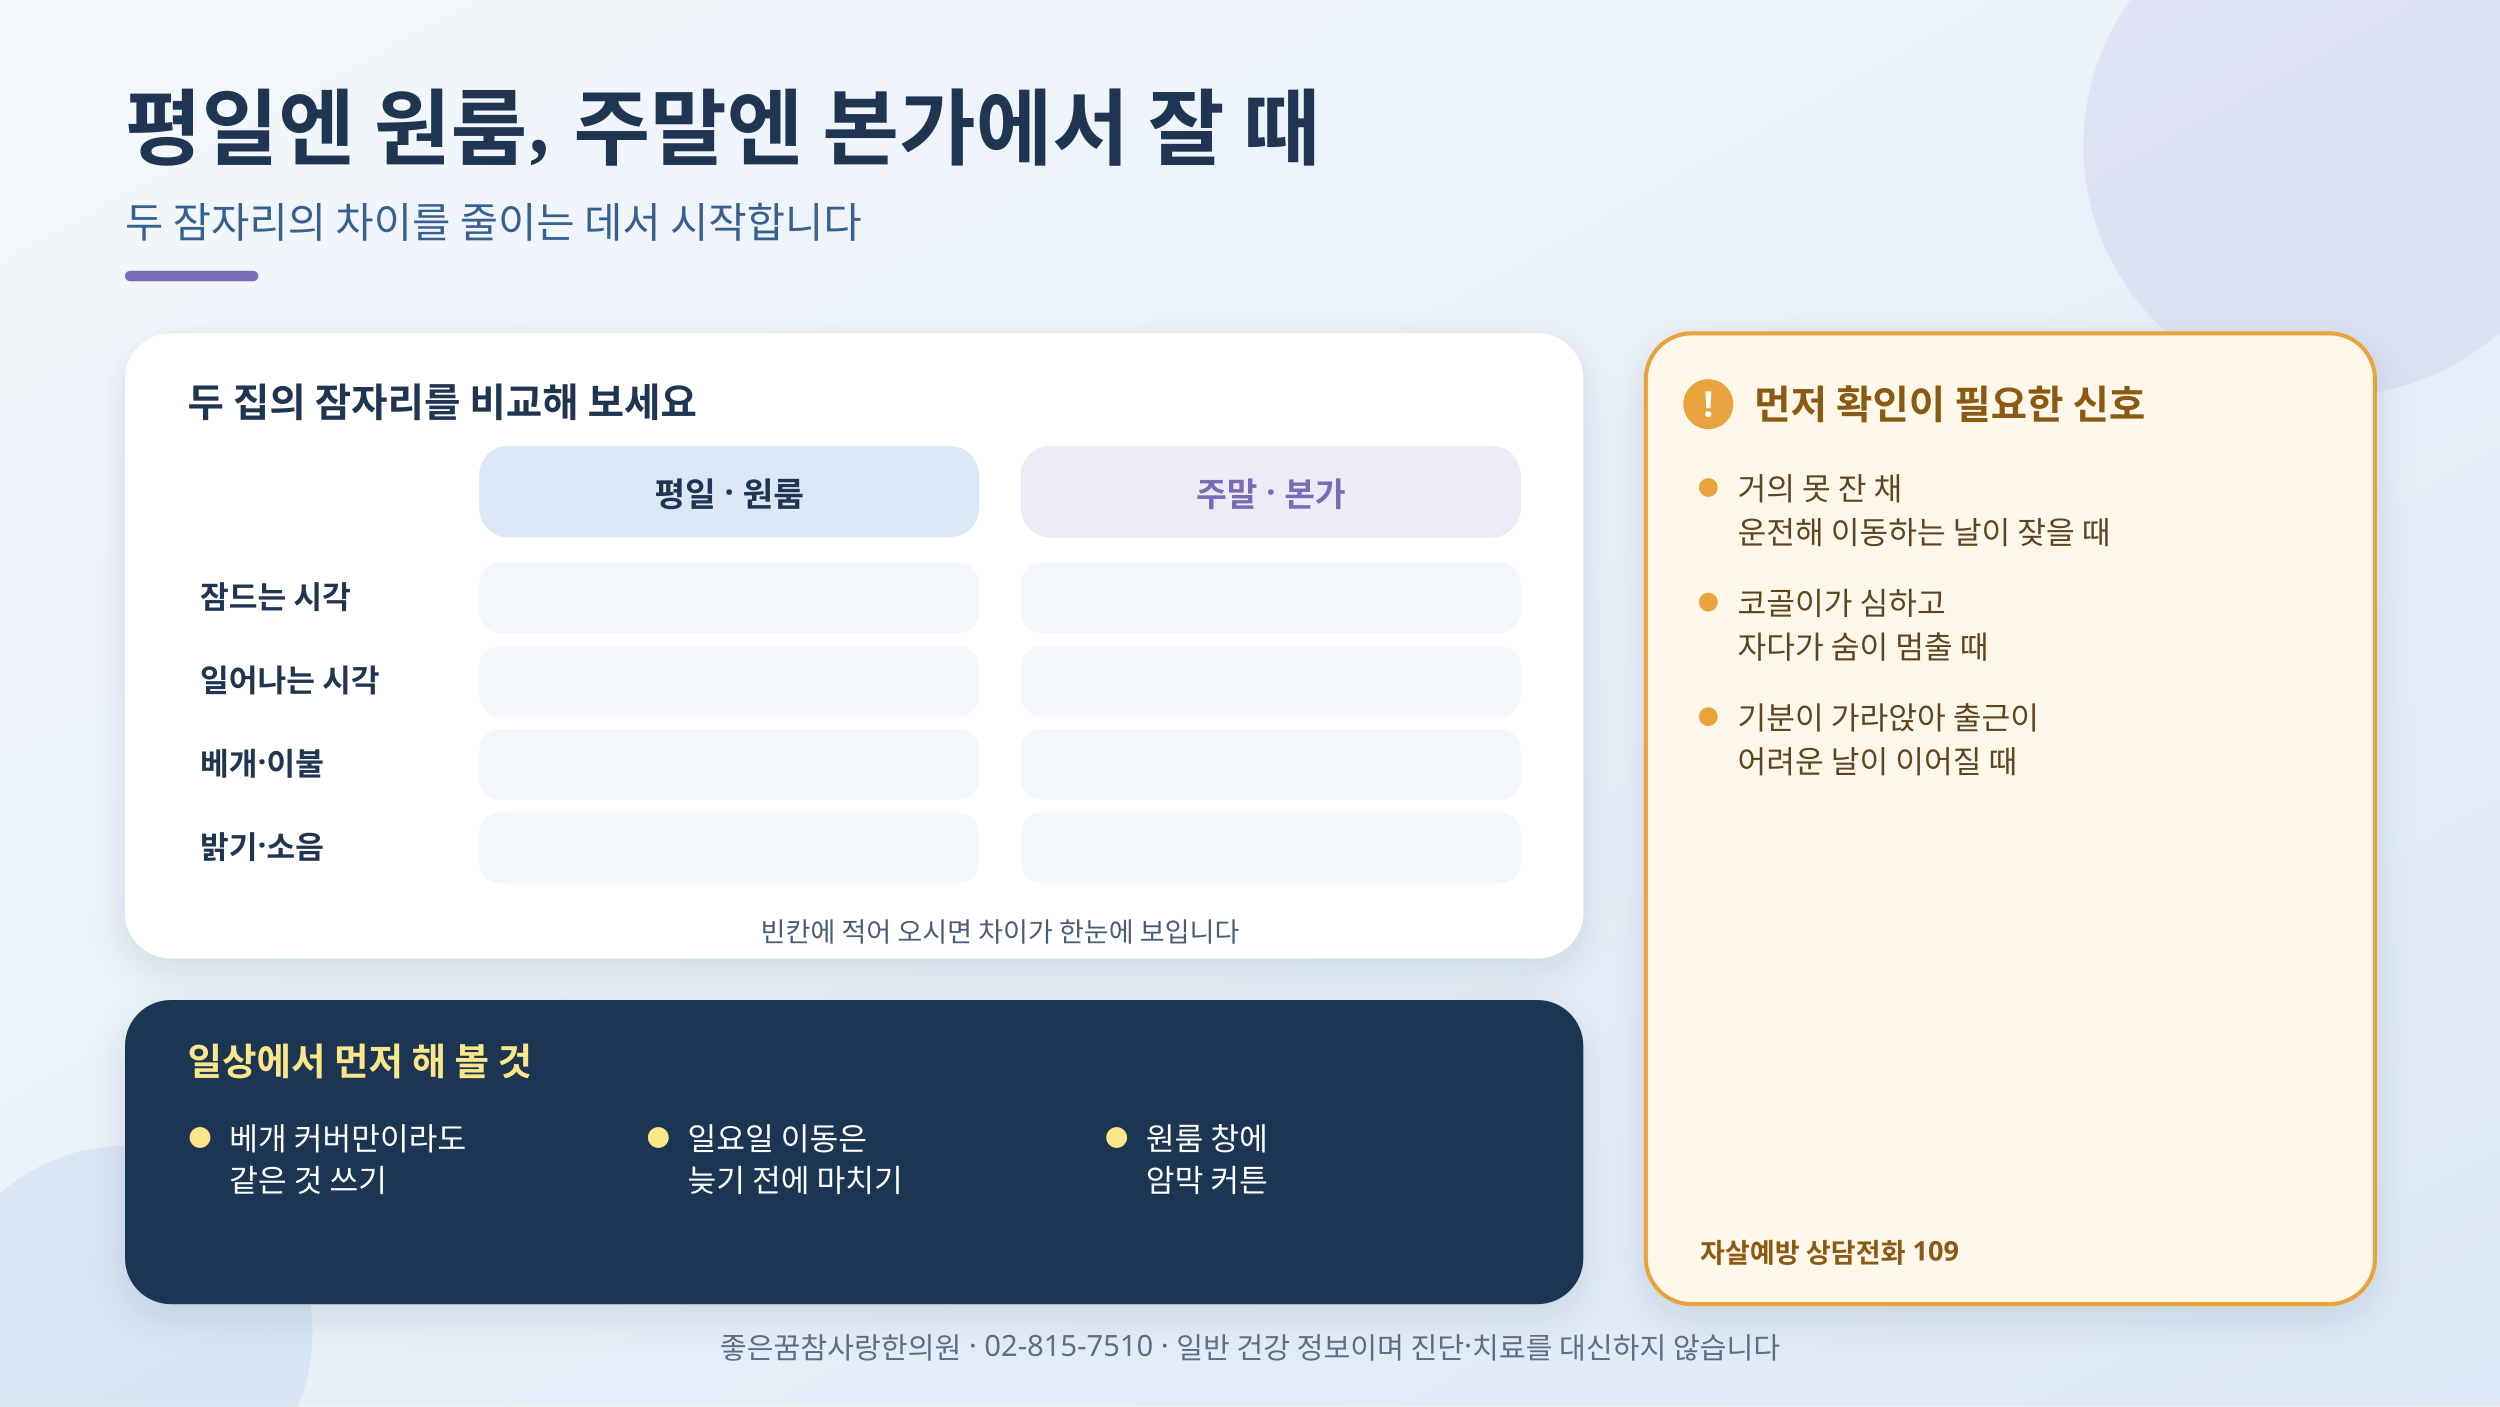
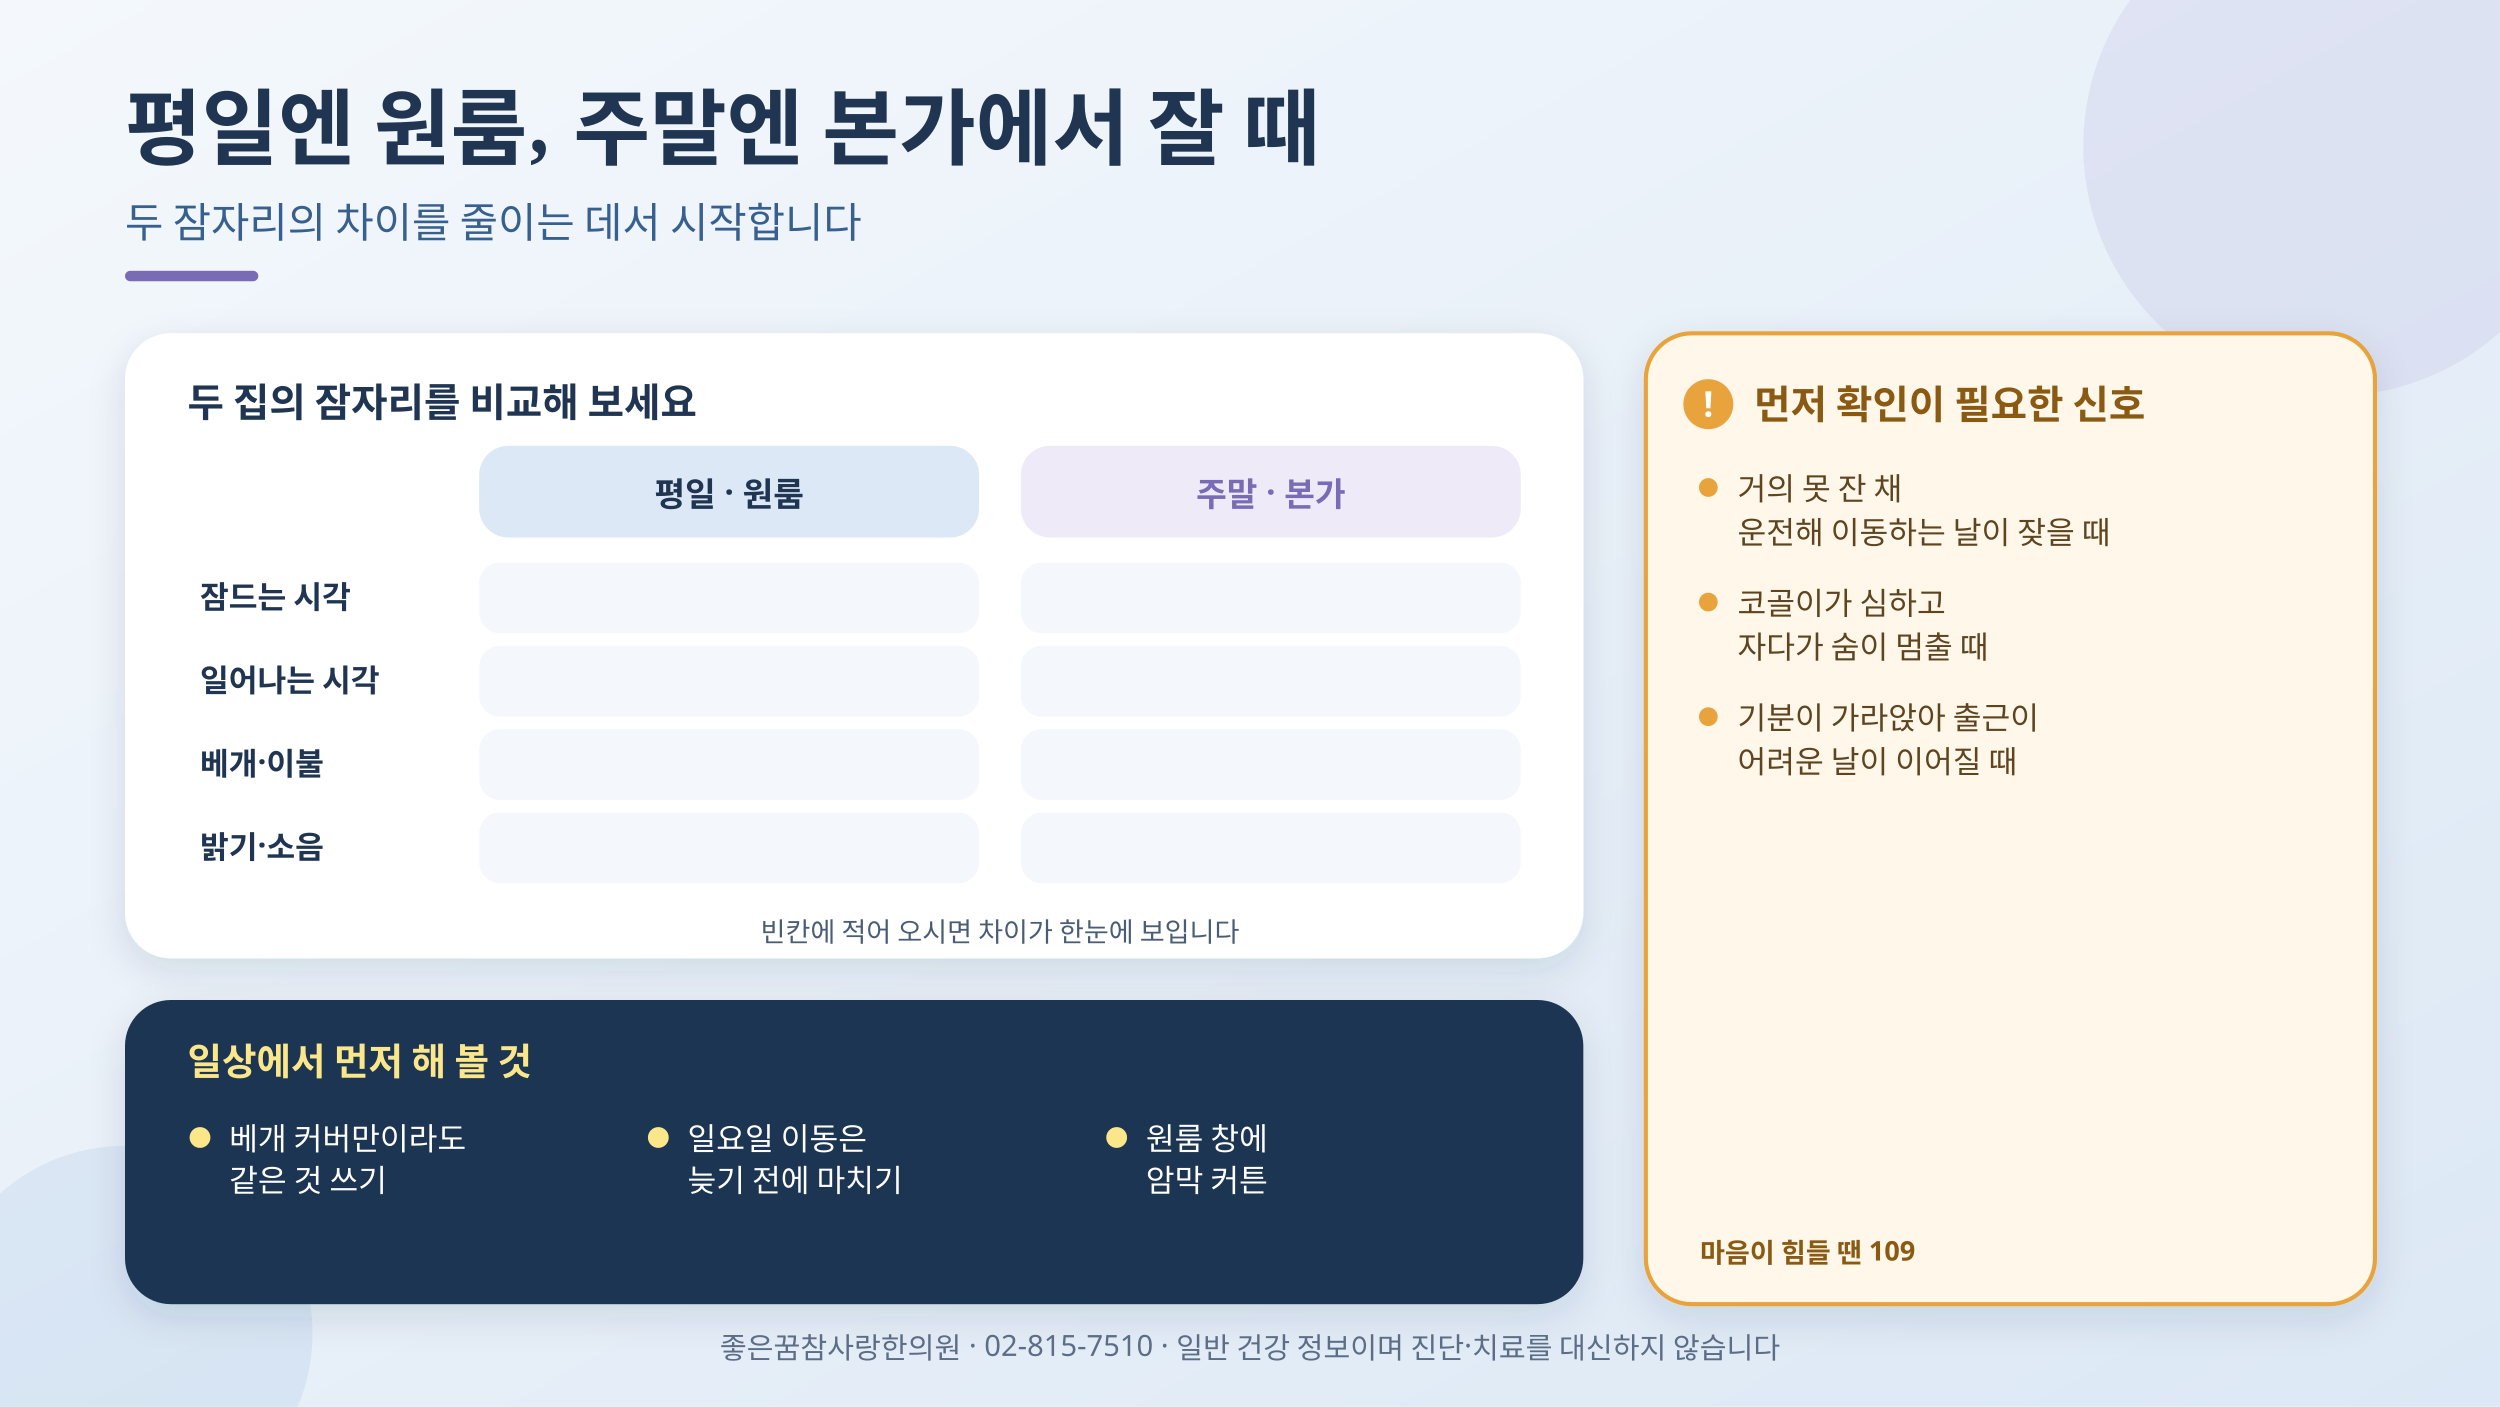
<svg xmlns="http://www.w3.org/2000/svg" viewBox="0 0 1200 675" width="1200" height="675">
  <defs>
    <linearGradient id="bg" x1="0" y1="0" x2="1" y2="1">
      <stop offset="0" stop-color="#F4F8FC" />
      <stop offset="1" stop-color="#DCE8F5" />
    </linearGradient>
    <filter id="sh" x="-10%" y="-10%" width="120%" height="130%">
      <feDropShadow dx="0" dy="6" stdDeviation="9" flood-color="#1F3552" flood-opacity="0.12" />
    </filter>
  </defs>
  <rect width="1200" height="675" fill="url(#bg)" />
  <circle cx="1120" cy="70" r="120" fill="#7A6BB5" opacity="0.10" />
  <circle cx="60" cy="640" r="90" fill="#90B2DD" opacity="0.18" />
  <text x="60" y="76" font-family="'Nanum Myeongjo','Noto Serif KR','Malgun Gothic',serif" font-size="40" font-weight="800" fill="#1F3552" text-anchor="start">
    <tspan x="60" dy="0">평일엔 원룸, 주말엔 본가에서 잘 때</tspan>
  </text>
  <text x="60" y="114" font-family="'Noto Sans KR','Malgun Gothic','Apple SD Gothic Neo',sans-serif" font-size="20" font-weight="400" fill="#38608F" text-anchor="start">
    <tspan x="60" dy="0">두 잠자리의 차이를 줄이는 데서 시작합니다</tspan>
  </text>
  <rect x="60" y="130" width="64" height="5" rx="2.5" fill="#7A6BB5" />
  <rect x="60" y="160" width="700" height="300" rx="22" fill="#FFFFFF" filter="url(#sh)" />
  <text x="90" y="200" font-family="'Noto Sans KR','Malgun Gothic','Apple SD Gothic Neo',sans-serif" font-size="19" font-weight="800" fill="#1F3552" text-anchor="start">
    <tspan x="90" dy="0">두 집의 잠자리를 비교해 보세요</tspan>
  </text>
  <rect x="230" y="214" width="240" height="44" rx="14" fill="#DCE8F5" />
  <text x="350" y="243" font-family="'Noto Sans KR','Malgun Gothic','Apple SD Gothic Neo',sans-serif" font-size="16" font-weight="800" fill="#1F3552" text-anchor="middle">
    <tspan x="350" dy="0">평일 · 원룸</tspan>
  </text>
  <rect x="490" y="214" width="240" height="44" rx="14" fill="#EFEAF8" />
  <text x="610" y="243" font-family="'Noto Sans KR','Malgun Gothic','Apple SD Gothic Neo',sans-serif" font-size="16" font-weight="800" fill="#7A6BB5" text-anchor="middle">
    <tspan x="610" dy="0">주말 · 본가</tspan>
  </text>
  <text x="96" y="292" font-family="'Noto Sans KR','Malgun Gothic','Apple SD Gothic Neo',sans-serif" font-size="15" font-weight="700" fill="#1F3552" text-anchor="start">
    <tspan x="96" dy="0">잠드는 시각</tspan>
  </text>
  <rect x="230" y="270" width="240" height="34" rx="10" fill="#F4F8FC" />
  <rect x="490" y="270" width="240" height="34" rx="10" fill="#F4F8FC" />
  <text x="96" y="332" font-family="'Noto Sans KR','Malgun Gothic','Apple SD Gothic Neo',sans-serif" font-size="15" font-weight="700" fill="#1F3552" text-anchor="start">
    <tspan x="96" dy="0">일어나는 시각</tspan>
  </text>
  <rect x="230" y="310" width="240" height="34" rx="10" fill="#F4F8FC" />
  <rect x="490" y="310" width="240" height="34" rx="10" fill="#F4F8FC" />
  <text x="96" y="372" font-family="'Noto Sans KR','Malgun Gothic','Apple SD Gothic Neo',sans-serif" font-size="15" font-weight="700" fill="#1F3552" text-anchor="start">
    <tspan x="96" dy="0">베개·이불</tspan>
  </text>
  <rect x="230" y="350" width="240" height="34" rx="10" fill="#F4F8FC" />
  <rect x="490" y="350" width="240" height="34" rx="10" fill="#F4F8FC" />
  <text x="96" y="412" font-family="'Noto Sans KR','Malgun Gothic','Apple SD Gothic Neo',sans-serif" font-size="15" font-weight="700" fill="#1F3552" text-anchor="start">
    <tspan x="96" dy="0">밝기·소음</tspan>
  </text>
  <rect x="230" y="390" width="240" height="34" rx="10" fill="#F4F8FC" />
  <rect x="490" y="390" width="240" height="34" rx="10" fill="#F4F8FC" />
  <text x="480" y="452" font-family="'Noto Sans KR','Malgun Gothic','Apple SD Gothic Neo',sans-serif" font-size="13" font-weight="500" fill="#4A5D75" text-anchor="middle">
    <tspan x="480" dy="0">빈칸에 적어 오시면 차이가 한눈에 보입니다</tspan>
  </text>
  <rect x="60" y="480" width="700" height="146" rx="22" fill="#1F3552" filter="url(#sh)" />
  <text x="90" y="516" font-family="'Noto Sans KR','Malgun Gothic','Apple SD Gothic Neo',sans-serif" font-size="18" font-weight="800" fill="#FBE78A" text-anchor="start">
    <tspan x="90" dy="0">일상에서 먼저 해 볼 것</tspan>
  </text>
  <circle cx="96.0" cy="546" r="5" fill="#FBE78A" />
  <text x="110.0" y="552" font-family="'Noto Sans KR','Malgun Gothic','Apple SD Gothic Neo',sans-serif" font-size="15" font-weight="500" fill="#FFFFFF" text-anchor="start">
    <tspan x="110.0" dy="0">베개 커버만이라도</tspan>
    <tspan x="110.0" dy="20">같은 것 쓰기</tspan>
  </text>
  <circle cx="316.0" cy="546" r="5" fill="#FBE78A" />
  <text x="330.0" y="552" font-family="'Noto Sans KR','Malgun Gothic','Apple SD Gothic Neo',sans-serif" font-size="15" font-weight="500" fill="#FFFFFF" text-anchor="start">
    <tspan x="330.0" dy="0">일요일 이동은</tspan>
    <tspan x="330.0" dy="20">늦기 전에 마치기</tspan>
  </text>
  <circle cx="536.0" cy="546" r="5" fill="#FBE78A" />
  <text x="550.0" y="552" font-family="'Noto Sans KR','Malgun Gothic','Apple SD Gothic Neo',sans-serif" font-size="15" font-weight="500" fill="#FFFFFF" text-anchor="start">
    <tspan x="550.0" dy="0">원룸 창에</tspan>
    <tspan x="550.0" dy="20">암막 커튼</tspan>
  </text>
  <rect x="790" y="160" width="350" height="466" rx="22" fill="#FFF7EA" stroke="#E8A33D" stroke-width="2" filter="url(#sh)" />
  <circle cx="820" cy="194" r="12" fill="#E8A33D" />
  <text x="820" y="200" font-family="'Noto Sans KR','Malgun Gothic','Apple SD Gothic Neo',sans-serif" font-size="17" font-weight="800" fill="#FFFFFF" text-anchor="middle">
    <tspan x="820" dy="0">!</tspan>
  </text>
  <text x="842" y="201" font-family="'Noto Sans KR','Malgun Gothic','Apple SD Gothic Neo',sans-serif" font-size="19" font-weight="800" fill="#8A5A12" text-anchor="start">
    <tspan x="842" dy="0">먼저 확인이 필요한 신호</tspan>
  </text>
  <circle cx="820" cy="234" r="4.5" fill="#E8A33D" />
  <text x="834" y="240" font-family="'Noto Sans KR','Malgun Gothic','Apple SD Gothic Neo',sans-serif" font-size="15" font-weight="500" fill="#5E4520" text-anchor="start">
    <tspan x="834" dy="0">거의 못 잔 채</tspan>
    <tspan x="834" dy="21">운전해 이동하는 날이 잦을 때</tspan>
  </text>
  <circle cx="820" cy="289" r="4.5" fill="#E8A33D" />
  <text x="834" y="295" font-family="'Noto Sans KR','Malgun Gothic','Apple SD Gothic Neo',sans-serif" font-size="15" font-weight="500" fill="#5E4520" text-anchor="start">
    <tspan x="834" dy="0">코골이가 심하고</tspan>
    <tspan x="834" dy="21">자다가 숨이 멈출 때</tspan>
  </text>
  <circle cx="820" cy="344" r="4.5" fill="#E8A33D" />
  <text x="834" y="350" font-family="'Noto Sans KR','Malgun Gothic','Apple SD Gothic Neo',sans-serif" font-size="15" font-weight="500" fill="#5E4520" text-anchor="start">
    <tspan x="834" dy="0">기분이 가라앉아 출근이</tspan>
    <tspan x="834" dy="21">어려운 날이 이어질 때</tspan>
  </text>
  <text x="816" y="606" font-family="'Noto Sans KR','Malgun Gothic','Apple SD Gothic Neo',sans-serif" font-size="13" font-weight="700" fill="#8A5A12" text-anchor="start">
-     <tspan x="816" dy="0">자살예방 상담전화 109</tspan>
+     <tspan x="816" dy="0">마음이 힘들 땐 109</tspan>
  </text>
  <text x="600" y="652" font-family="'Noto Sans KR','Malgun Gothic','Apple SD Gothic Neo',sans-serif" font-size="14" font-weight="400" fill="#5B6E86" text-anchor="middle">
    <tspan x="600" dy="0">좋은꿈참사랑한의원 · 02-815-7510 · 일반 건강 정보이며 진단·치료를 대신하지 않습니다</tspan>
  </text>
</svg>
